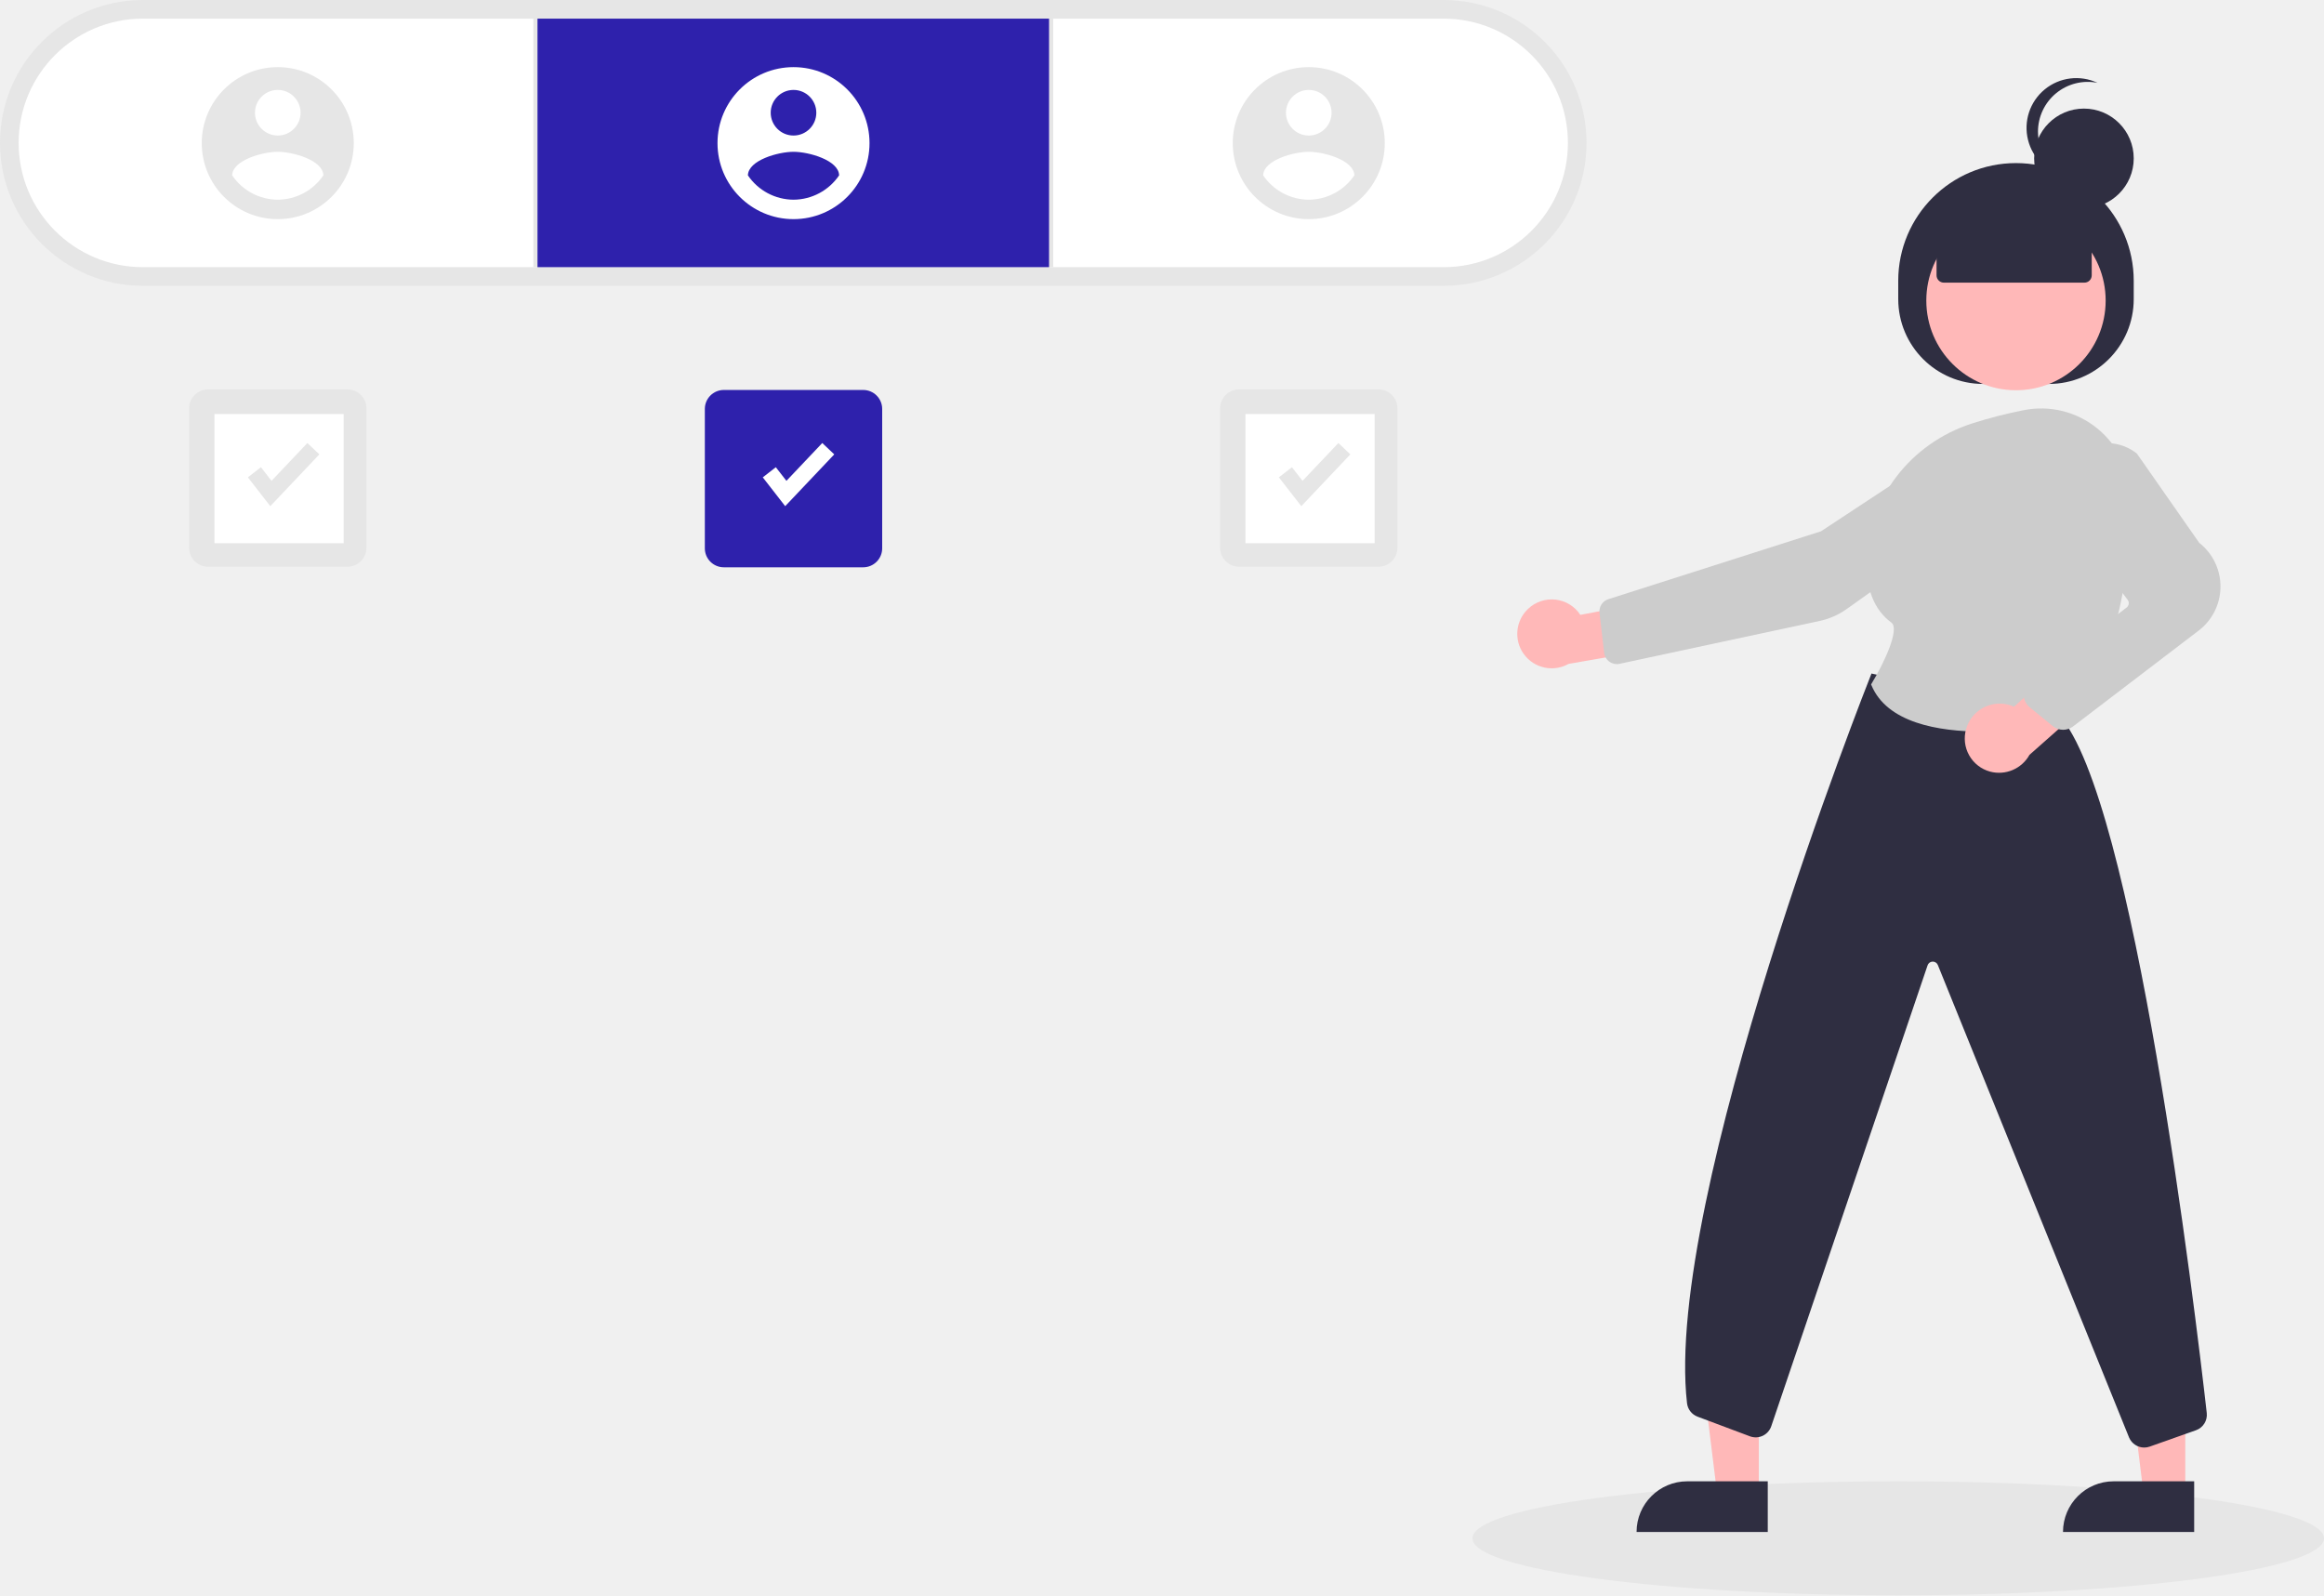
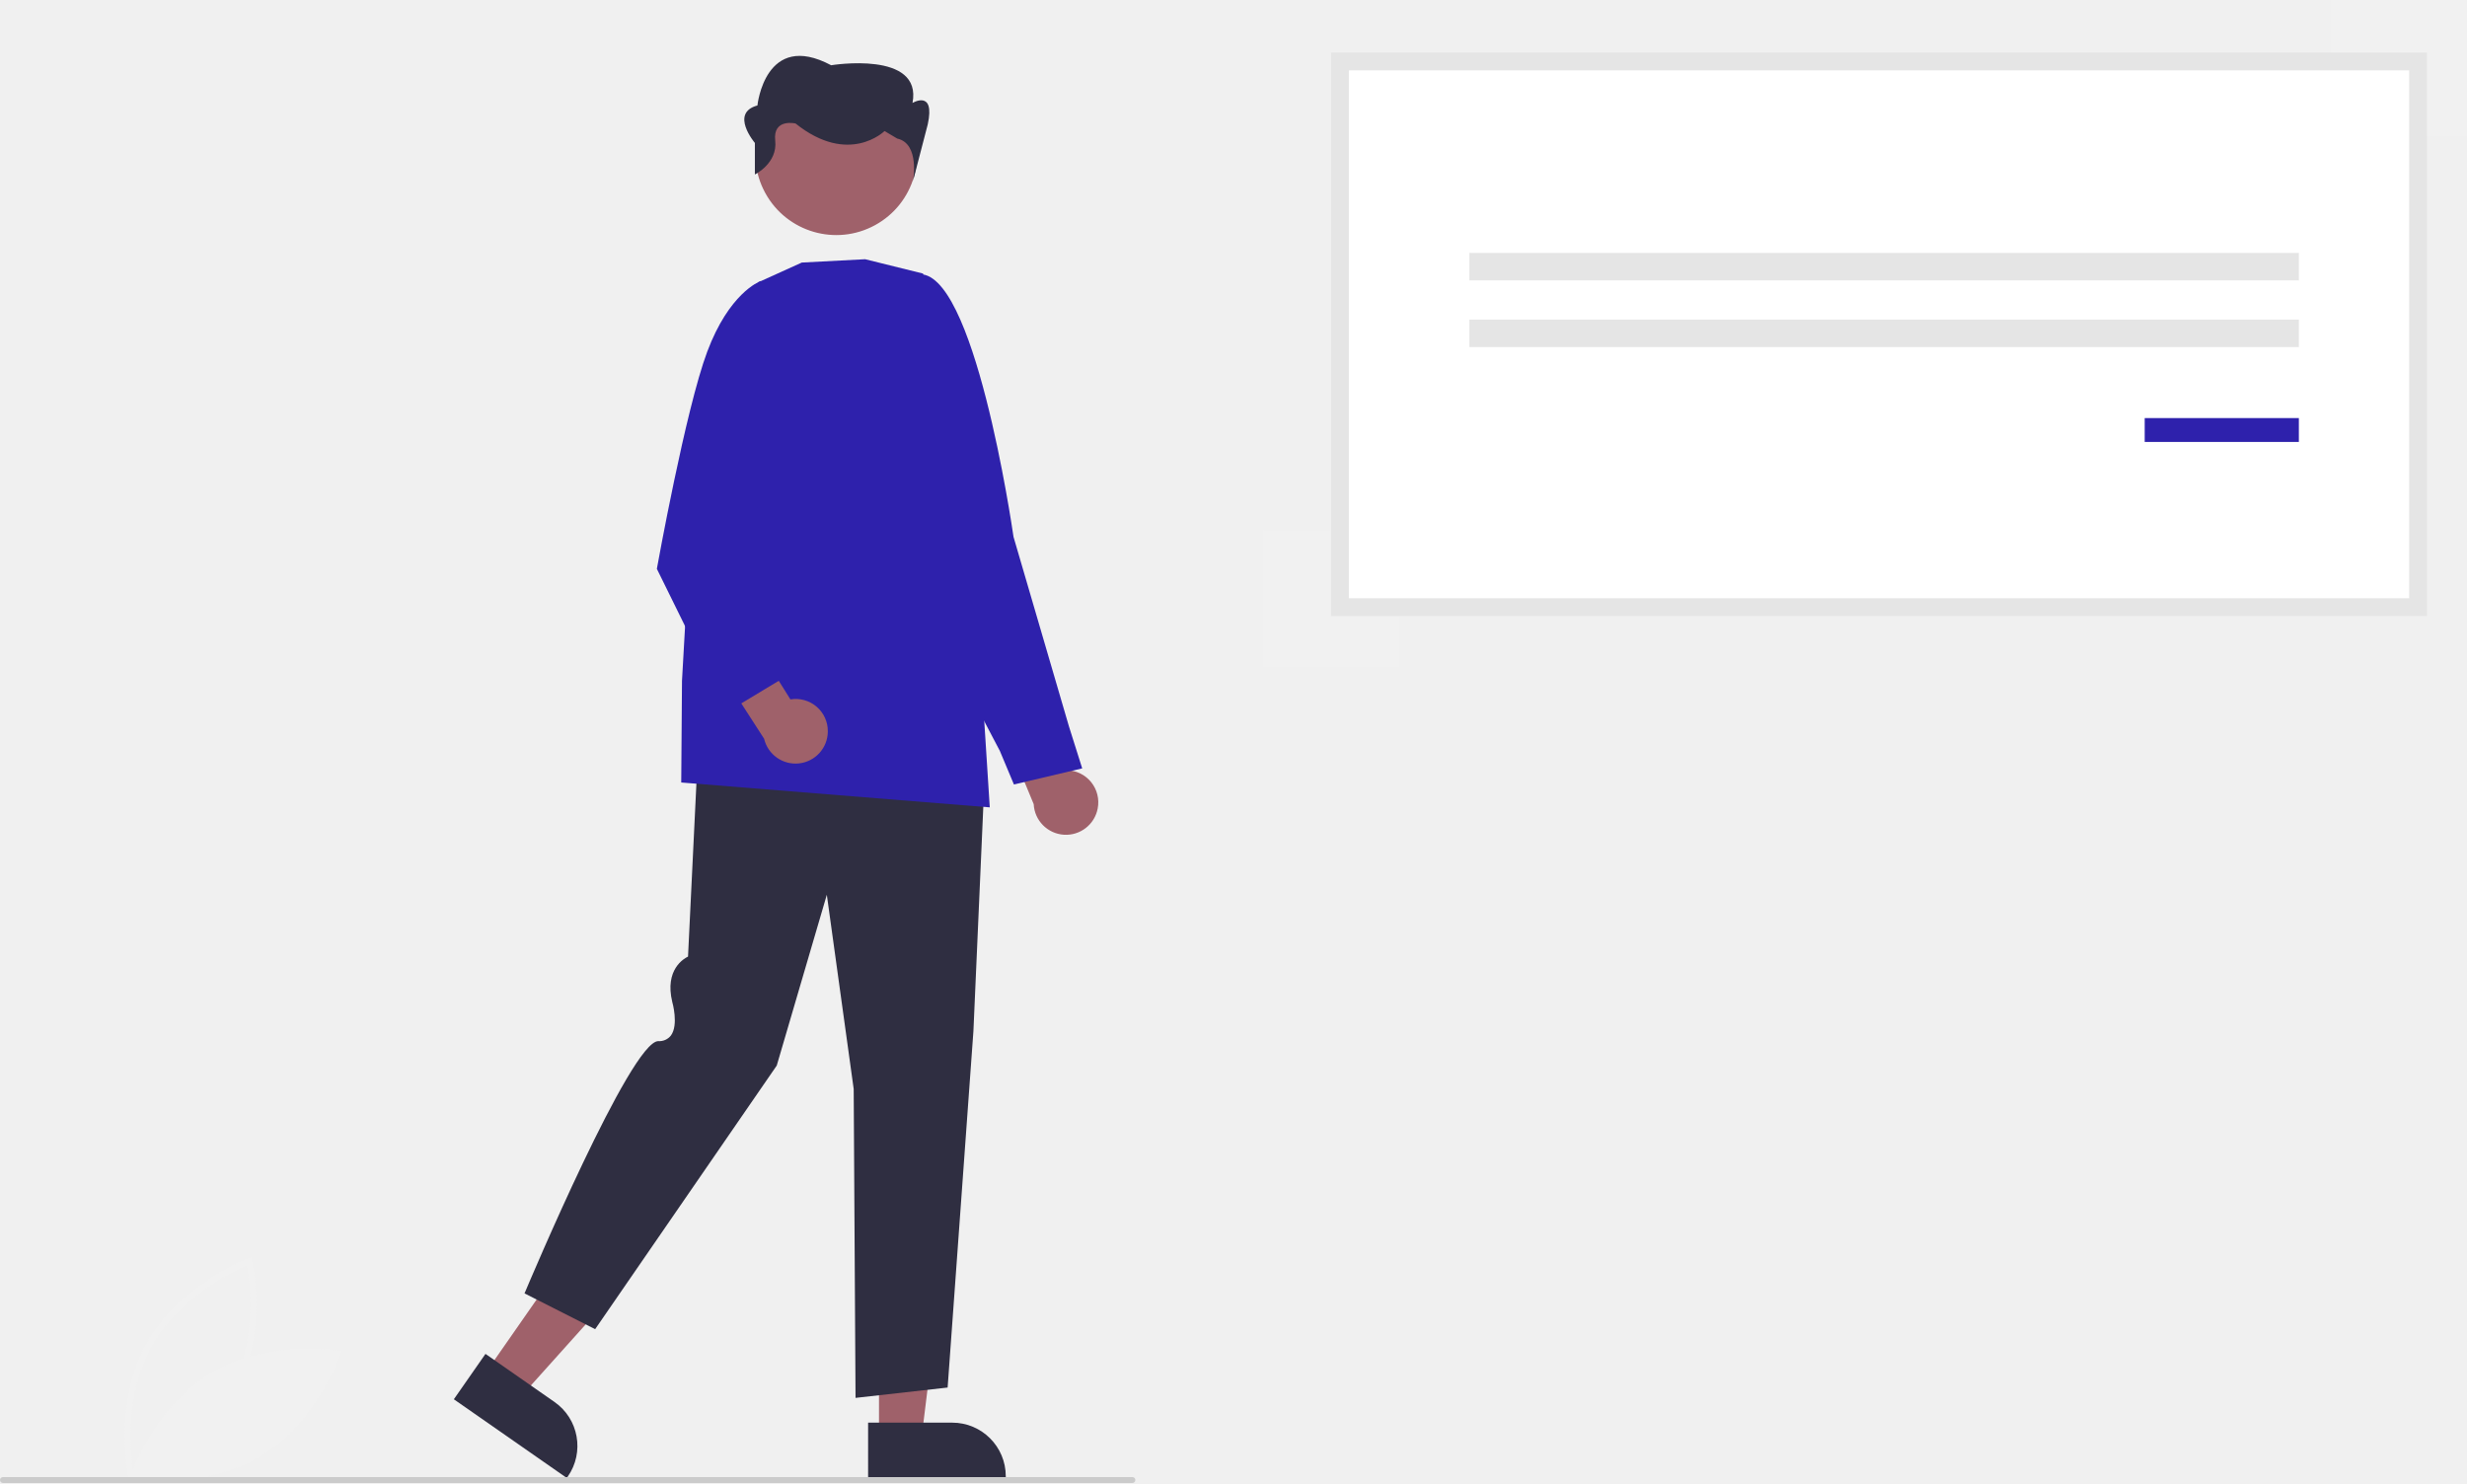
- <svg xmlns="http://www.w3.org/2000/svg" width="733.82" height="503.768" viewBox="0 0 733.82 503.768">
-   <g id="Group_16" data-name="Group 16" transform="translate(-196.555 -165.086)">
-     <path id="Path_204-601" data-name="Path 204" d="M261.846,378.459a45.126,45.126,0,1,1,0-90.252H672.56a45.126,45.126,0,1,1,0,90.252Z" transform="translate(-20.165 -123.12)" fill="#e6e6e6" />
-     <path id="Path_205-602" data-name="Path 205" d="M264.96,297.207a39.24,39.24,0,0,0,0,78.48H675.674a39.24,39.24,0,1,0,0-78.48Z" transform="translate(-23.279 -126.234)" fill="#fff" />
-     <rect id="Rectangle_15" data-name="Rectangle 15" width="1.308" height="78.48" transform="translate(364.961 170.972)" fill="#e6e6e6" />
-     <rect id="Rectangle_17" data-name="Rectangle 17" width="1.308" height="78.48" transform="translate(527.808 170.972)" fill="#e6e6e6" />
-     <rect id="Rectangle_7" data-name="Rectangle 7" width="161.539" height="78.48" transform="translate(366.269 170.972)" fill="#2e21ac" />
-     <path id="Path_198-603" data-name="Path 198" d="M276.268,206.815a24,24,0,1,0,24,24,24,24,0,0,0-24-24Zm0,7.2a7.2,7.2,0,1,1-7.2,7.2A7.2,7.2,0,0,1,276.268,214.016Zm0,34.662a17.484,17.484,0,0,1-14.4-7.685c.115-4.8,9.6-7.442,14.4-7.442s14.285,2.642,14.4,7.442a17.513,17.513,0,0,1-14.4,7.685Z" transform="translate(170.844 -20.53)" fill="#fff" />
-     <path id="Path_200-604" data-name="Path 200" d="M620.7,206.815a24,24,0,1,0,24,24,24,24,0,0,0-24-24Zm0,7.2a7.2,7.2,0,1,1-7.2,7.2A7.2,7.2,0,0,1,620.7,214.015Zm0,34.662a17.484,17.484,0,0,1-14.4-7.685c.115-4.8,9.6-7.442,14.4-7.442s14.285,2.642,14.4,7.442a17.513,17.513,0,0,1-14.4,7.685Z" transform="translate(-336.439 -20.53)" fill="#e6e6e6" />
-     <path id="Path_242-605" data-name="Path 242" d="M620.7,206.815a24,24,0,1,0,24,24,24,24,0,0,0-24-24Zm0,7.2a7.2,7.2,0,1,1-7.2,7.2A7.2,7.2,0,0,1,620.7,214.015Zm0,34.662a17.484,17.484,0,0,1-14.4-7.685c.115-4.8,9.6-7.442,14.4-7.442s14.285,2.642,14.4,7.442a17.513,17.513,0,0,1-14.4,7.685Z" transform="translate(-10.892 -20.53)" fill="#e6e6e6" />
-     <rect id="Rectangle_9" data-name="Rectangle 9" width="56" height="56" rx="6" transform="translate(419.112 288.229)" fill="#2e21ac" />
-     <ellipse id="Ellipse_29" data-name="Ellipse 29" cx="134.439" cy="18" rx="134.439" ry="18" transform="translate(661.497 632.854)" fill="#e6e6e6" />
-     <rect id="Rectangle_12" data-name="Rectangle 12" width="56" height="56" rx="6" transform="translate(581.812 288.049)" fill="#e6e6e6" />
-     <rect id="Rectangle_13" data-name="Rectangle 13" width="40.798" height="40.798" transform="translate(589.812 295.83)" fill="#fff" />
-     <path id="Path_202-606" data-name="Path 202" d="M253.345,218.766l-7.075-9.1,4.114-3.2,3.35,4.307,11.318-11.946,3.785,3.585Z" transform="translate(191.14 106.158)" fill="#fff" />
-     <path id="Path_203-607" data-name="Path 203" d="M425.345,218.766l-7.075-9.1,4.114-3.2,3.35,4.307,11.317-11.946,3.785,3.585Z" transform="translate(182.106 106.158)" fill="#e6e6e6" />
-     <rect id="Rectangle_18" data-name="Rectangle 18" width="56" height="56" rx="6" transform="translate(256.265 288.049)" fill="#e6e6e6" />
-     <rect id="Rectangle_19" data-name="Rectangle 19" width="40.798" height="40.798" transform="translate(264.265 295.83)" fill="#fff" />
-     <path id="Path_243-608" data-name="Path 243" d="M425.345,218.766l-7.075-9.1,4.114-3.2,3.35,4.307,11.317-11.946,3.785,3.585Z" transform="translate(-143.441 106.158)" fill="#e6e6e6" />
-     <g id="Group_15" data-name="Group 15">
-       <path id="Path_257-609" data-name="Path 257" d="M340.66,397.363H327.48l-6.268-50.837,19.452,0Z" transform="translate(545.904 239.259)" fill="#ffb8b8" />
-       <path id="Path_258-610" data-name="Path 258" d="M320.6,387.355h25.418v16H304.6a16,16,0,0,1,16-16Z" transform="translate(543.364 245.5)" fill="#2f2e41" />
-       <path id="Path_259-611" data-name="Path 259" d="M223.865,397.363h-13.18l-6.268-50.837,19.452,0Z" transform="translate(528.049 239.259)" fill="#ffb8b8" />
-       <path id="Path_260-612" data-name="Path 260" d="M203.81,387.355h25.418v16H187.806a16,16,0,0,1,16-16Z" transform="translate(525.51 245.5)" fill="#2f2e41" />
-       <path id="Path_261-613" data-name="Path 261" d="M487.471,249.585V243.82a37.18,37.18,0,0,1,37.18-37.18h0a37.18,37.18,0,0,1,37.18,37.18v5.764a26.8,26.8,0,0,1-26.8,26.8H514.275a26.8,26.8,0,0,1-26.8-26.8Z" transform="translate(308.465 9.946)" fill="#2f2e41" />
-       <ellipse id="Ellipse_36" data-name="Ellipse 36" cx="28.316" cy="28.316" rx="28.316" ry="28.316" transform="translate(804.801 231.687)" fill="#ffb8b8" />
-       <path id="Path_263-614" data-name="Path 263" d="M386.583,329.1a10.811,10.811,0,0,1,16.463,1.934l24.273-4.591,6.388,14.07-34.37,6A10.869,10.869,0,0,1,386.583,329.1Z" transform="translate(292.514 28.216)" fill="#ffb8b8" />
-       <path id="Path_264-615" data-name="Path 264" d="M515.087,284.516l.317.481-39.8,26.221-67.164,21.447a4.044,4.044,0,0,0-2.781,4.31l1.465,12.62a4.036,4.036,0,0,0,4.854,3.48l63.212-13.549a22.833,22.833,0,0,0,8.5-3.742L528.4,303.969A11.5,11.5,0,0,0,515.4,285Z" transform="translate(295.954 21.634)" fill="#ccc" />
-       <path id="Path_265-616" data-name="Path 265" d="M574.076,590.876a5.209,5.209,0,0,1-4.771-3.115l-60.421-149.3a1.729,1.729,0,0,0-3.238.182L456.351,583.993a5.189,5.189,0,0,1-6.781,3.333l-16.53-6.2a5.175,5.175,0,0,1-3.34-4.271c-7.437-64.782,57.413-228.3,58.069-229.946l.182-.455,59.116,13.077.123.134c23.585,25.73,42.971,188.012,46.618,220.283a5.163,5.163,0,0,1-3.425,5.472l-14.591,5.16a5.139,5.139,0,0,1-1.716.295Z" transform="translate(299.543 31.32)" fill="#2f2e41" />
-       <path id="Path_266-617" data-name="Path 266" d="M515.547,375.9c-14.323,0-30.291-2.856-35.206-14.642l-.113-.271.153-.251c3.88-6.366,9.007-17.224,6.251-19.263-5.429-4.014-8.064-10.618-7.83-19.628.508-19.559,13.835-36.925,33.163-43.212h0a147.146,147.146,0,0,1,16.443-4.234,27.993,27.993,0,0,1,23.21,5.732,28.276,28.276,0,0,1,10.486,21.755c.2,20.9-3.015,50.015-19.5,70a5.128,5.128,0,0,1-3.036,1.765A140.9,140.9,0,0,1,515.547,375.9Z" transform="translate(307.138 20.219)" fill="#ccc" />
-       <path id="Path_267-618" data-name="Path 267" d="M506.106,364.845a11.017,11.017,0,0,1,13.464-7.683,10.843,10.843,0,0,1,1.669.618l18.43-16.773,12.818,8.635L526.13,372.966a11,11,0,0,1-12.466,5.288,10.83,10.83,0,0,1-7.558-13.409Z" transform="translate(311.251 30.487)" fill="#ffb8b8" />
-       <path id="Path_268-619" data-name="Path 268" d="M534.283,373.874A5.174,5.174,0,0,1,531,372.7l-7.268-5.939a5.188,5.188,0,0,1,.126-8.134l30.484-23.38a1.733,1.733,0,0,0,.327-2.415l-18.815-24.875a15.316,15.316,0,0,1,1.023-19.731h0a15.273,15.273,0,0,1,20.622-1.649l.119.126,19.647,28.133a17.515,17.515,0,0,1-.415,27.883l-39.481,30.134a5.2,5.2,0,0,1-3.088,1.017Z" transform="translate(313.718 21.67)" fill="#ccc" />
-       <path id="Path_269-620" data-name="Path 269" d="M497.965,240.705V226.656L523.047,215.7l23.916,10.952v14.049a2.306,2.306,0,0,1-2.306,2.306H500.271a2.306,2.306,0,0,1-2.306-2.306Z" transform="translate(310.07 11.332)" fill="#2f2e41" />
-       <circle id="Ellipse_30" data-name="Ellipse 30" cx="15.722" cy="15.722" r="15.722" transform="translate(838.852 199.377)" fill="#2f2e41" />
-       <path id="Path_185-621" data-name="Path 185" d="M896.5,218.806a15.715,15.715,0,0,1,18.8-15.417,15.715,15.715,0,1,0-9.764,29.629,15.709,15.709,0,0,1-9.032-14.212Z" transform="translate(-56.438 -12.141)" fill="#2f2e41" />
-     </g>
-   </g>
+ <svg xmlns="http://www.w3.org/2000/svg" data-name="Layer 1" width="832.206" height="500.356" viewBox="0 0 832.206 500.356">
+   <path d="M227.317,699.06c-.056-.245-5.44-24.798,5.556-45.19,10.996-20.392,34.468-29.385,34.704-29.474l1.073-.402.253,1.118c.056.245,5.44,24.798-5.556,45.19-10.996,20.392-34.468,29.385-34.704,29.474l-1.073.402Zm39.862-72.338c-4.702,2.022-23.258,10.874-32.545,28.097-9.288,17.225-6.486,37.594-5.592,42.631,4.7-2.018,23.249-10.855,32.545-28.097C270.874,652.129,268.072,631.762,267.178,626.722Z" transform="translate(-183.897 -199.8219)" fill="#f1f1f1" />
+   <path d="M254.944,663.149c-19.761,11.889-27.371,35.503-27.371,35.503s24.428,4.339,44.188-7.55,27.371-35.503,27.371-35.503S274.704,651.26,254.944,663.149Z" transform="translate(-183.897 -199.8219)" fill="#f1f1f1" />
+   <path d="M554.193,472.564a10.837,10.837,0,0,0-10.48-12.897l-9.151-23.012-15.341,2.15,13.379,32.317a10.896,10.896,0,0,0,21.592,1.443Z" transform="translate(-183.897 -199.8219)" fill="#9f616a" />
+   <path d="M525.93,464.479l-4.753-11.335-29.621-56.385,1.611-104.332.309-.041c18.954-2.504,31.778,84.829,32.315,88.548l18.716,64.008,4.455,14.108Z" transform="translate(-183.897 -199.8219)" fill="#2e21ac" />
+   <polygon points="296.518 484.658 310.92 484.657 317.771 429.106 296.515 429.107 296.518 484.658" fill="#9f616a" />
+   <path d="M476.741,679.778l28.363-.001h.001a18.076,18.076,0,0,1,18.075,18.075v.587l-46.438.002Z" transform="translate(-183.897 -199.8219)" fill="#2f2e41" />
+   <polygon points="164.095 462.715 175.912 470.949 213.294 429.291 195.854 417.138 164.095 462.715" fill="#9f616a" />
+   <path d="M347.667,656.579l23.271,16.216.001.001a18.076,18.076,0,0,1,4.495,25.164l-.336.482L336.997,671.891Z" transform="translate(-183.897 -199.8219)" fill="#2f2e41" />
+   <path d="M472.5,671.422l-.622-104.21L462.815,501.686,445.92,559.31l-.033.047-61.225,88.885-23.823-12.07.131-.31c1.456-3.463,35.762-84.794,44.983-84.794a4.98,4.98,0,0,0,4.242-1.864c2.706-3.614.502-11.283.48-11.36-2.64-10.946,3.997-14.674,5.319-15.296l3.556-73.397.369.025,96.39,6.761-4.044,91.766-8.699,120.232-.299.034Z" transform="translate(-183.897 -199.8219)" fill="#2f2e41" />
+   <path d="M517.781,472.202l-.417-.034L413.7,463.812l.256-34.3,5.074-89.558.029-.062,20.663-44.859,14.647-6.633,21.37-1.125.052.013,19.503,4.832,20.288,145.639Z" transform="translate(-183.897 -199.8219)" fill="#2e21ac" />
+   <circle cx="465.995" cy="251.83" r="27.294" transform="translate(-247.5841 54.55847) rotate(-28.66324)" fill="#9f616a" />
+   <path d="M438.546,258.681v-10.634s-8.576-10.1.858-12.645c0,0,2.573-25.443,24.87-13.57,0,0,30.873-5.089,27.443,12.721,0,0,7.718-4.65,5.146,7.224L491.887,260.904s2.403-12.634-5.315-14.33l-4.288-2.544s-12.006,11.873-30.016-2.544c0,0-7.718-1.842-6.861,5.791S438.546,258.681,438.546,258.681Z" transform="translate(-183.897 -199.8219)" fill="#2f2e41" />
+   <path d="M463.154,446.587a10.837,10.837,0,0,0-12.624-10.807l-13.132-20.997-14.706,4.868,18.961,29.391a10.896,10.896,0,0,0,21.5-2.456Z" transform="translate(-183.897 -199.8219)" fill="#9f616a" />
+   <path d="M429.236,439.969l-23.758-48.235.021-.117c.096-.534,9.659-53.634,16.973-73.152,7.36-19.641,17.436-23.585,17.861-23.743l.213-.079,9.034,8.665-12.514,83.527,13.489,40.284Z" transform="translate(-183.897 -199.8219)" fill="#2e21ac" />
+   <rect x="786.206" width="46" height="46" fill="#f1f1f1" />
+   <rect x="426.206" y="179" width="46" height="46" fill="#f1f1f1" />
+   <path d="M635.922,404.665H999.597V220.556H635.922Z" transform="translate(-183.897 -199.8219)" fill="#fff" />
+   <path d="M1002.597,407.665H632.922V217.556h369.675Zm-363.675-6h357.675V223.556H638.922Z" transform="translate(-183.897 -199.8219)" fill="#e5e5e5" />
+   <rect x="495.678" y="85.316" width="279.806" height="9.279" fill="#e5e5e5" />
+   <rect x="495.678" y="107.819" width="279.806" height="9.279" fill="#e5e5e5" />
+   <rect x="723.484" y="141.045" width="52" height="8.053" fill="#2e21ac" />
+   <path d="M565.897,700.138h-381a1,1,0,1,1,0-2h381a1,1,0,0,1,0,2Z" transform="translate(-183.897 -199.8219)" fill="#cbcbcb" />
</svg>
